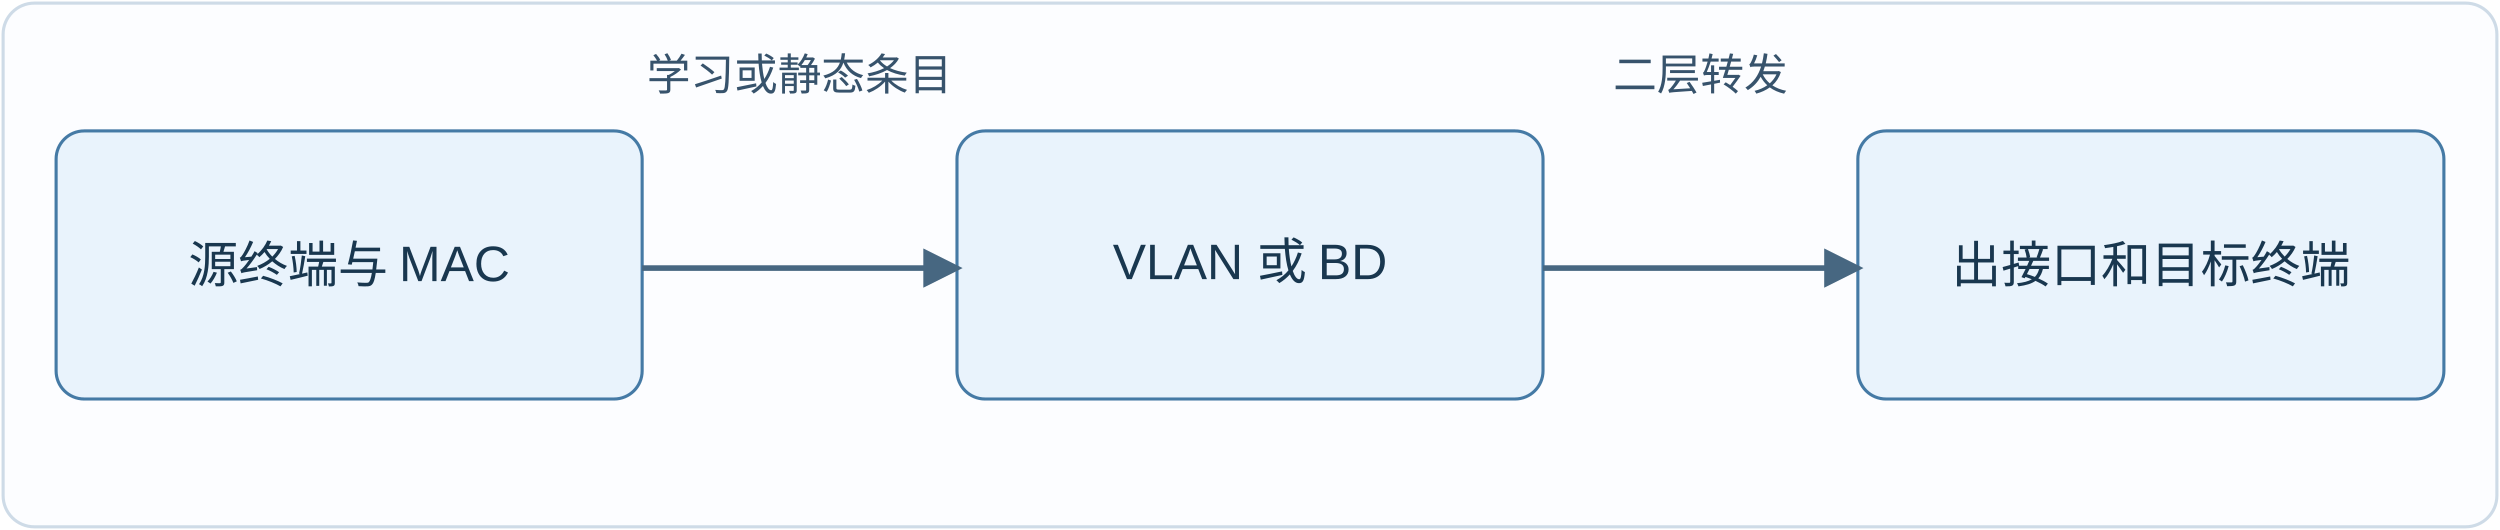
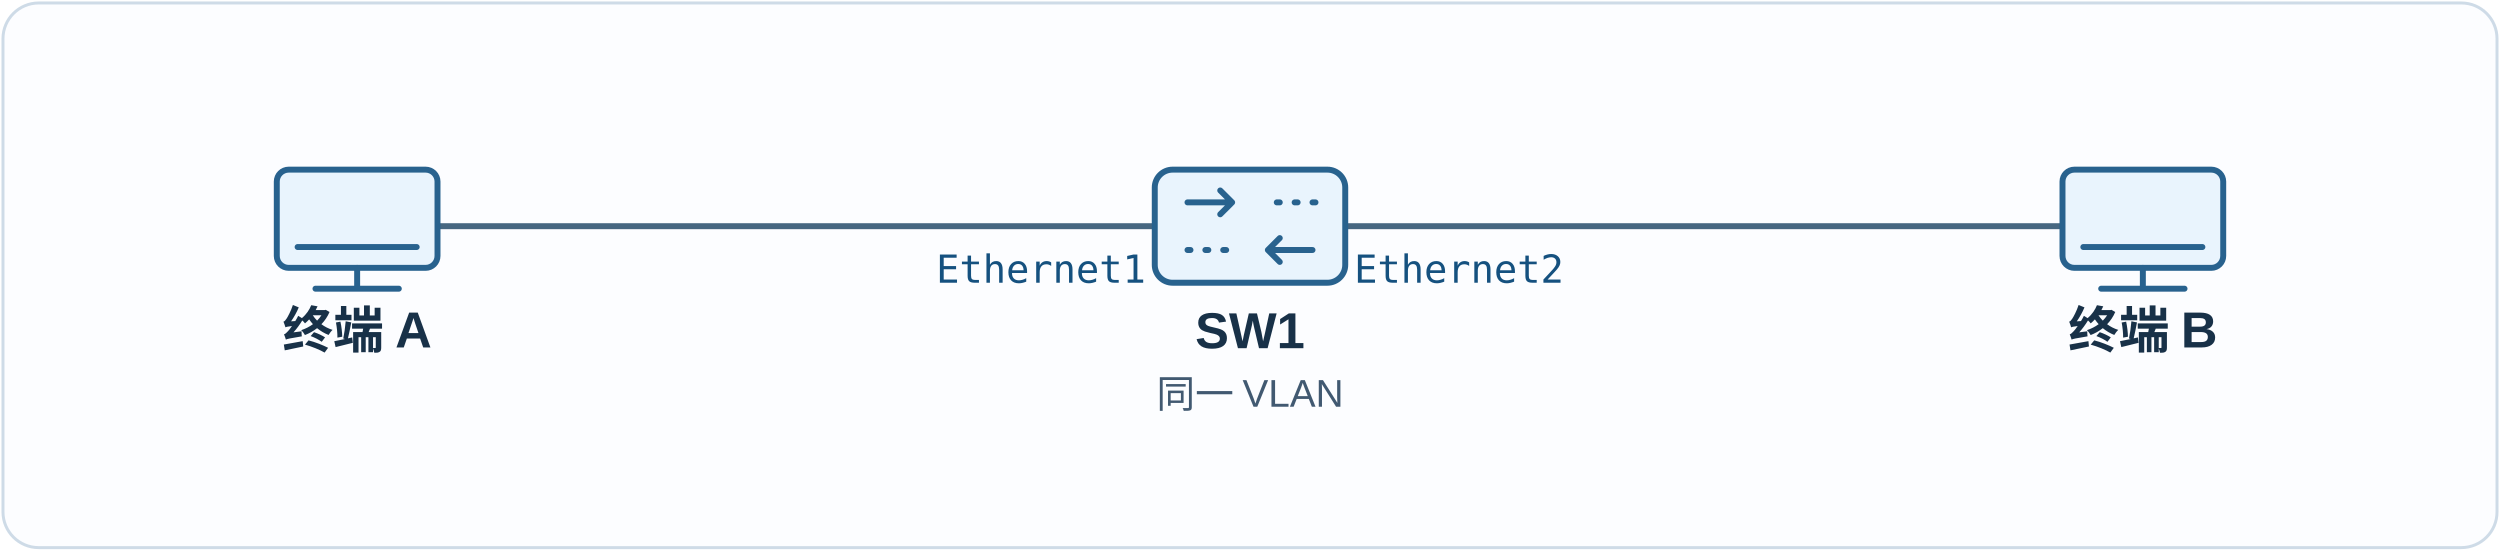
- <svg xmlns="http://www.w3.org/2000/svg" viewBox="0 0 802 170" role="img" aria-labelledby="label">
-   <defs>
-     <marker id="arrow" markerWidth="7" markerHeight="7" refX="6" refY="3.5" orient="auto">
-       <path d="M 0 0 L 7 3.5 L 0 7 Z" fill="#476781" />
-     </marker>
-   </defs>
-   <rect x="1" y="1" width="800" height="168" rx="10" fill="#fcfdff" stroke="#cedbe7" />
-   <g font-family="Arial, Microsoft YaHei, PingFang SC, sans-serif" text-anchor="middle" dominant-baseline="middle">
-     <rect x="18" y="42" width="188" height="86" rx="9" fill="#e9f3fc" stroke="#457aa5" />
-     <text x="112" y="85" font-size="16" fill="#19374f">源终端与 MAC</text>
-     <rect x="307" y="42" width="188" height="86" rx="9" fill="#e9f3fc" stroke="#457aa5" />
-     <text x="401" y="85" font-size="16" fill="#19374f">VLAN 或 BD</text>
-     <rect x="596" y="42" width="188" height="86" rx="9" fill="#e9f3fc" stroke="#457aa5" />
-     <text x="690" y="85" font-size="16" fill="#19374f">出接口和目标终端</text>
-     <path d="M 206 86 L 307 86" stroke="#476781" stroke-width="1.8" marker-end="url(#arrow)" fill="none" />
-     <text x="256.5" y="24" font-size="14" fill="#37536c">学习或静态条目</text>
-     <path d="M 495 86 L 596 86" stroke="#476781" stroke-width="1.8" marker-end="url(#arrow)" fill="none" />
-     <text x="545.5" y="24" font-size="14" fill="#37536c">二层转发</text>
+ <svg xmlns="http://www.w3.org/2000/svg" viewBox="0 0 840 185" role="img" aria-labelledby="label">
+   <style>text{font:14px Arial,'Microsoft YaHei','PingFang SC',sans-serif;fill:#183148}.name{font-size:17px;font-weight:700}.port{font:13px Consolas,monospace;fill:#15517f}.note{font-size:13px;fill:#415971}.device{fill:#e9f4fd;stroke:#28628e;stroke-width:2}.symbol{fill:none;stroke:#28628e;stroke-width:2;stroke-linecap:round;stroke-linejoin:round}.wire{fill:none;stroke:#476781;stroke-width:2}.logical{stroke:#30768f;stroke-dasharray:7 5}</style>
+   <rect x="1" y="1" width="838" height="183" rx="12" fill="#fcfdff" stroke="#cedbe7" />
+   <path class="wire" d="M147 76 L393 76" />
+   <text x="385" y="95" text-anchor="end" class="port">Ethernet1</text>
+   <path class="wire" d="M447 76 L693 76" />
+   <text x="455" y="95" text-anchor="start" class="port">Ethernet2</text>
+   <g transform="translate(120 76)">
+     <rect class="device" x="-27" y="-19" width="54" height="33" rx="4" />
+     <path class="symbol" d="M0 14v7m-14 0h28M-20 7h40" />
  </g>
+   <text x="120" y="117" text-anchor="middle" class="name">终端 A</text>
+   <g transform="translate(420 76)">
+     <rect class="device" x="-32" y="-19" width="64" height="38" rx="6" />
+     <path class="symbol" d="M-21 -8h15l-4-4m4 4-4 4m31 12H6l4-4m-4 4 4 4" />
+     <path class="symbol" d="M9 -8h1m5 0h1m5 0h1M-21 8h1m5 0h1m5 0h1" />
+   </g>
+   <text x="420" y="117" text-anchor="middle" class="name">SW1</text>
+   <text x="420" y="137" text-anchor="middle" class="note">同一 VLAN</text>
+   <g transform="translate(720 76)">
+     <rect class="device" x="-27" y="-19" width="54" height="33" rx="4" />
+     <path class="symbol" d="M0 14v7m-14 0h28M-20 7h40" />
+   </g>
+   <text x="720" y="117" text-anchor="middle" class="name">终端 B</text>
</svg>
